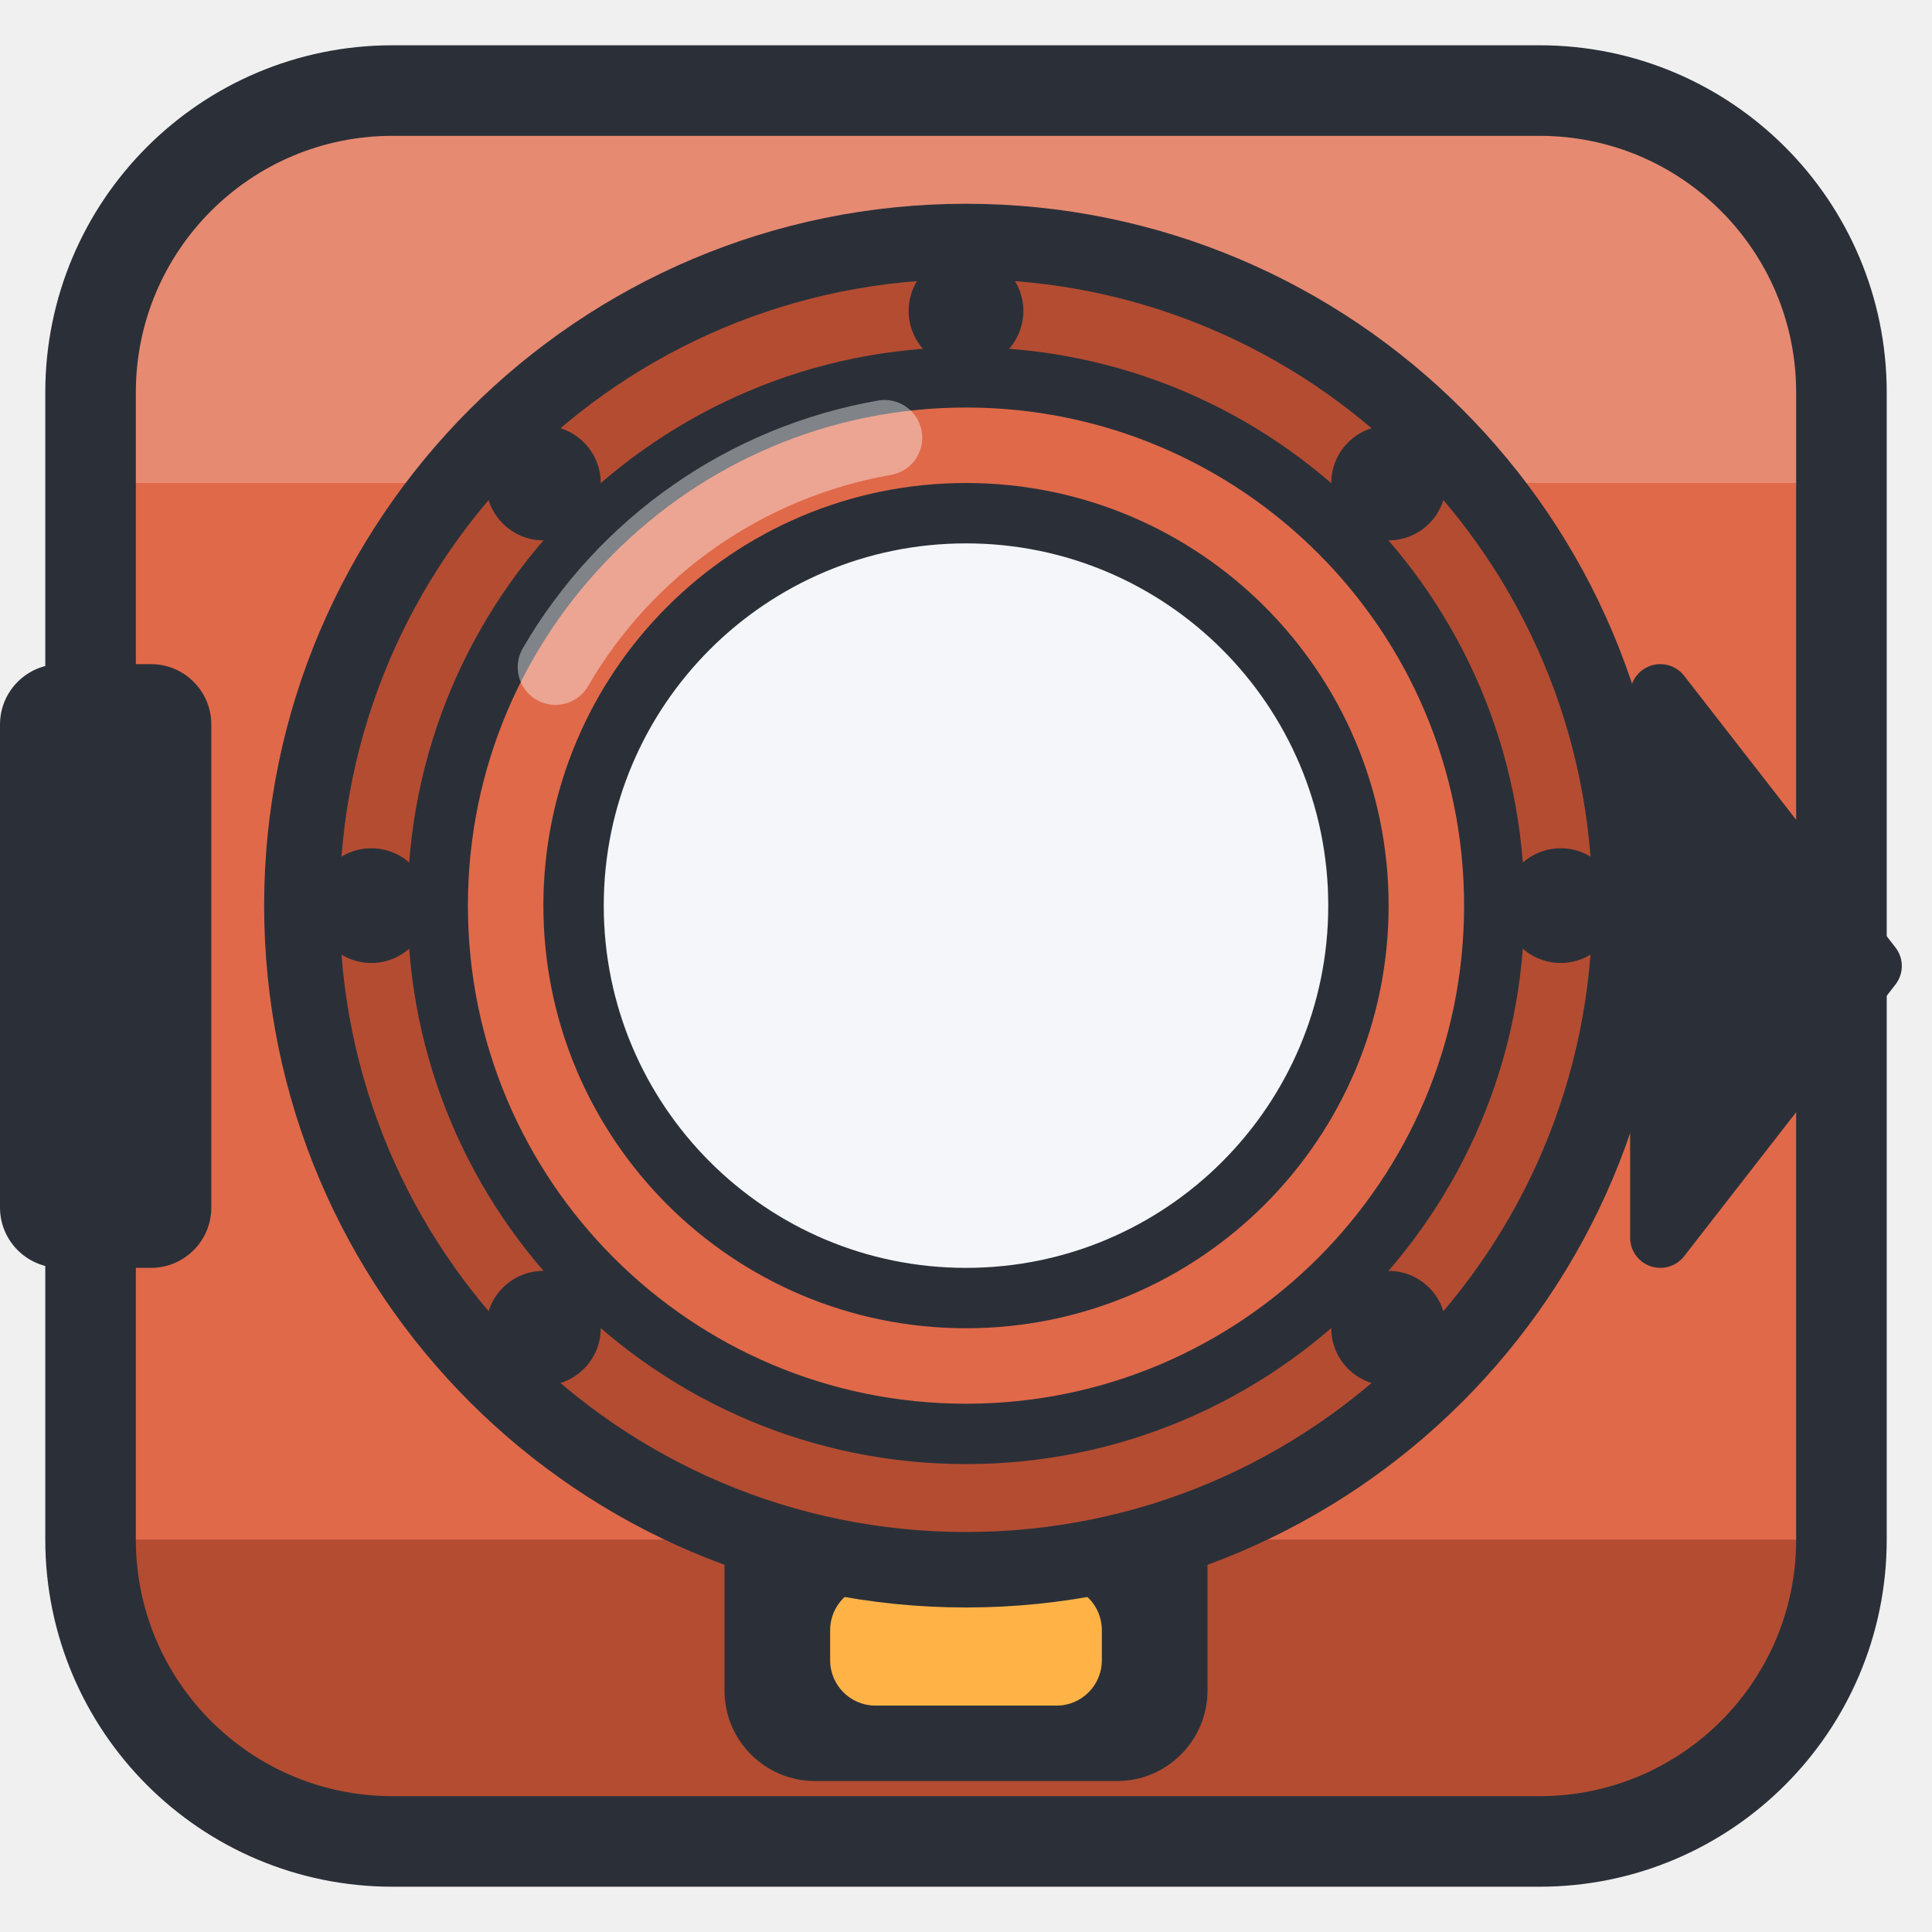
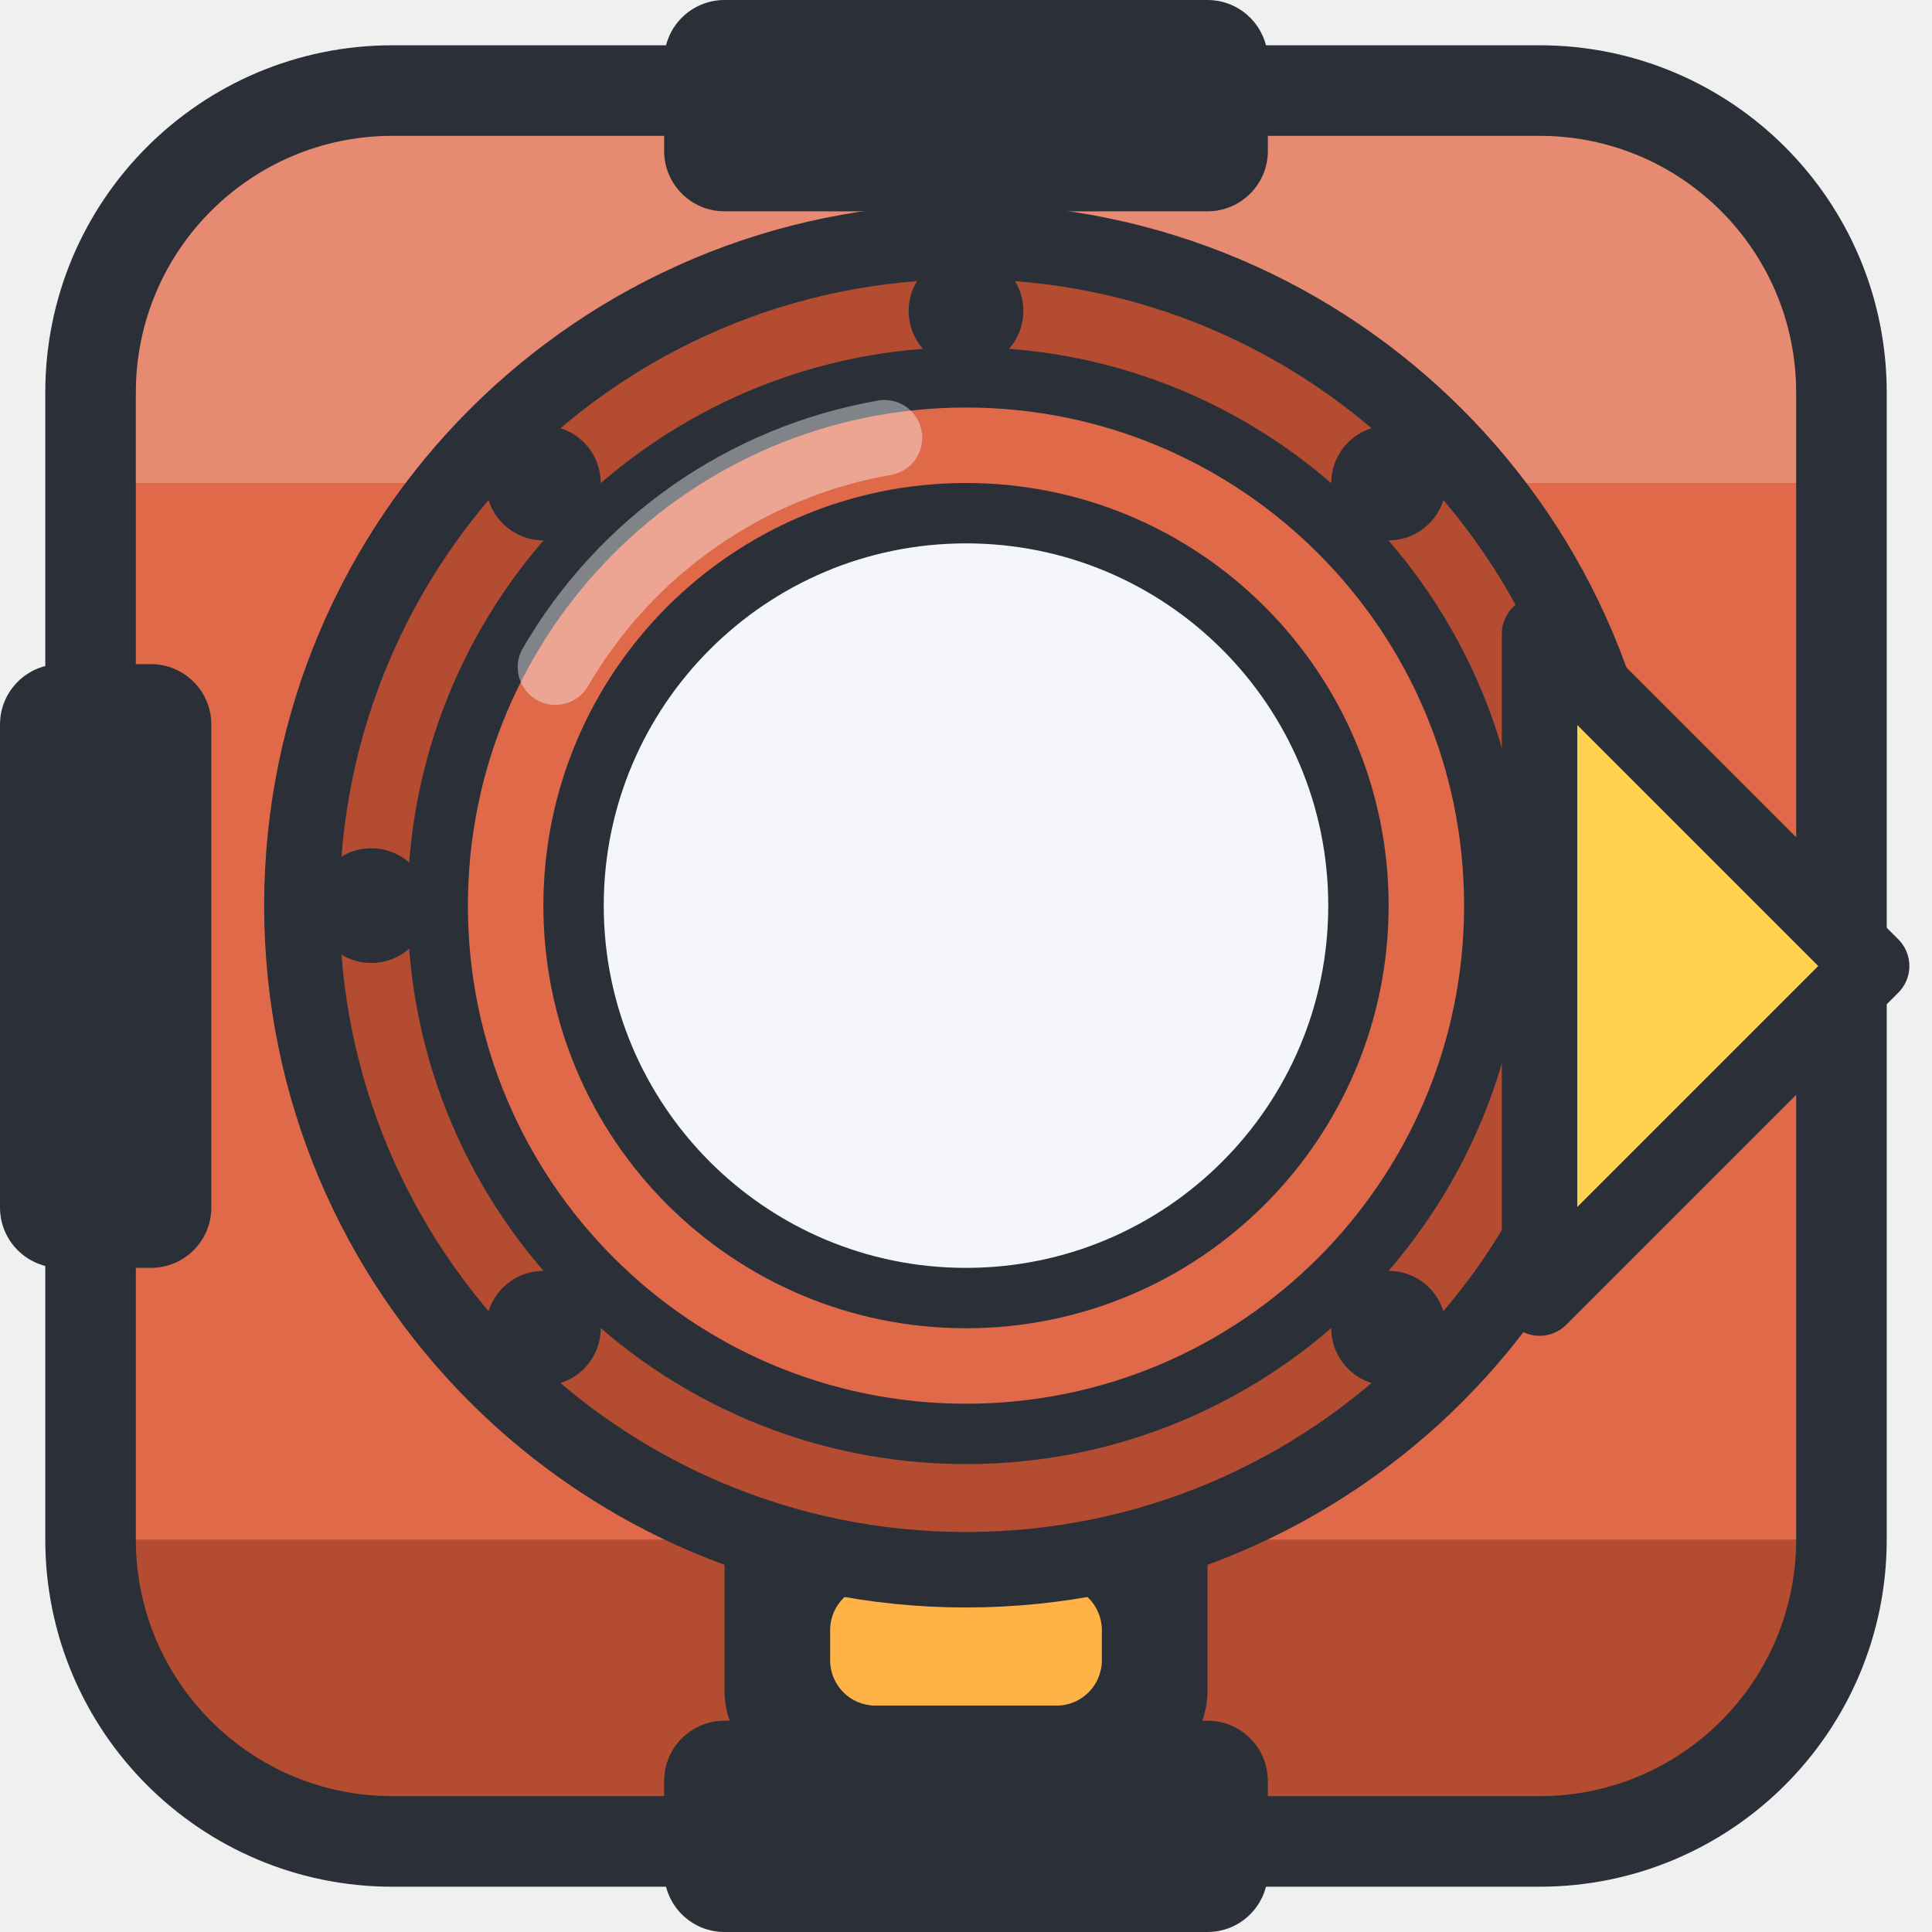
<svg xmlns="http://www.w3.org/2000/svg" viewBox="0 0 64 64">
  <rect x="3" y="3" width="58" height="58" rx="10" fill="#e0694a" />
  <path d="M3 16V13A10 10 0 0 1 13 3H51A10 10 0 0 1 61 13V16Z" fill="#fff" fill-opacity=".22" />
  <path d="M3 51H61A10 10 0 0 1 51 61H13A10 10 0 0 1 3 51Z" fill="#b44c32" />
  <rect x="24" y="48" width="16" height="11" rx="3" fill="#2b3038" />
  <rect x="27.5" y="52.5" width="9" height="4" rx="1.5" fill="#ffb347" />
  <circle cx="32" cy="30" r="22" fill="#b44c32" stroke="#2b3038" stroke-width="2.5" />
  <circle cx="32" cy="30" r="17.5" fill="#e0694a" stroke="#2b3038" stroke-width="2" />
  <path d="M18.4 22.1A15.75 15.75 0 0 1 29.3 14.5" fill="none" stroke="#fff" stroke-opacity=".4" stroke-width="2.5" stroke-linecap="round" />
  <g fill="#2b3038">
    <circle cx="32" cy="10.3" r="1.9" />
    <circle cx="46" cy="16" r="1.9" />
    <circle cx="51.7" cy="30" r="1.9" />
    <circle cx="46" cy="44" r="1.9" />
    <circle cx="18" cy="44" r="1.9" />
    <circle cx="12.3" cy="30" r="1.9" />
    <circle cx="18" cy="16" r="1.9" />
  </g>
  <circle cx="32" cy="30" r="13" fill="#f4f6f9" stroke="#2b3038" stroke-width="2" />
  <rect x="3" y="3" width="58" height="58" rx="10" fill="none" stroke="#2b3038" stroke-width="3" />
  <rect x="0" y="22" width="7" height="20" rx="2" fill="#2b3038" />
-   <path d="M55 23 62 32 55 41Z" fill="#2b3038" stroke="#2b3038" stroke-width="2" stroke-linejoin="round" />
+   <rect x="22" y="0" width="20" height="7" rx="2" fill="#2b3038" />
+   <rect x="22" y="57" width="20" height="7" rx="2" fill="#2b3038" />
+   <path d="M51 21 62 32 51 43Z" fill="#ffd34d" stroke="#2b3038" stroke-width="2.5" stroke-linejoin="round" />
</svg>
